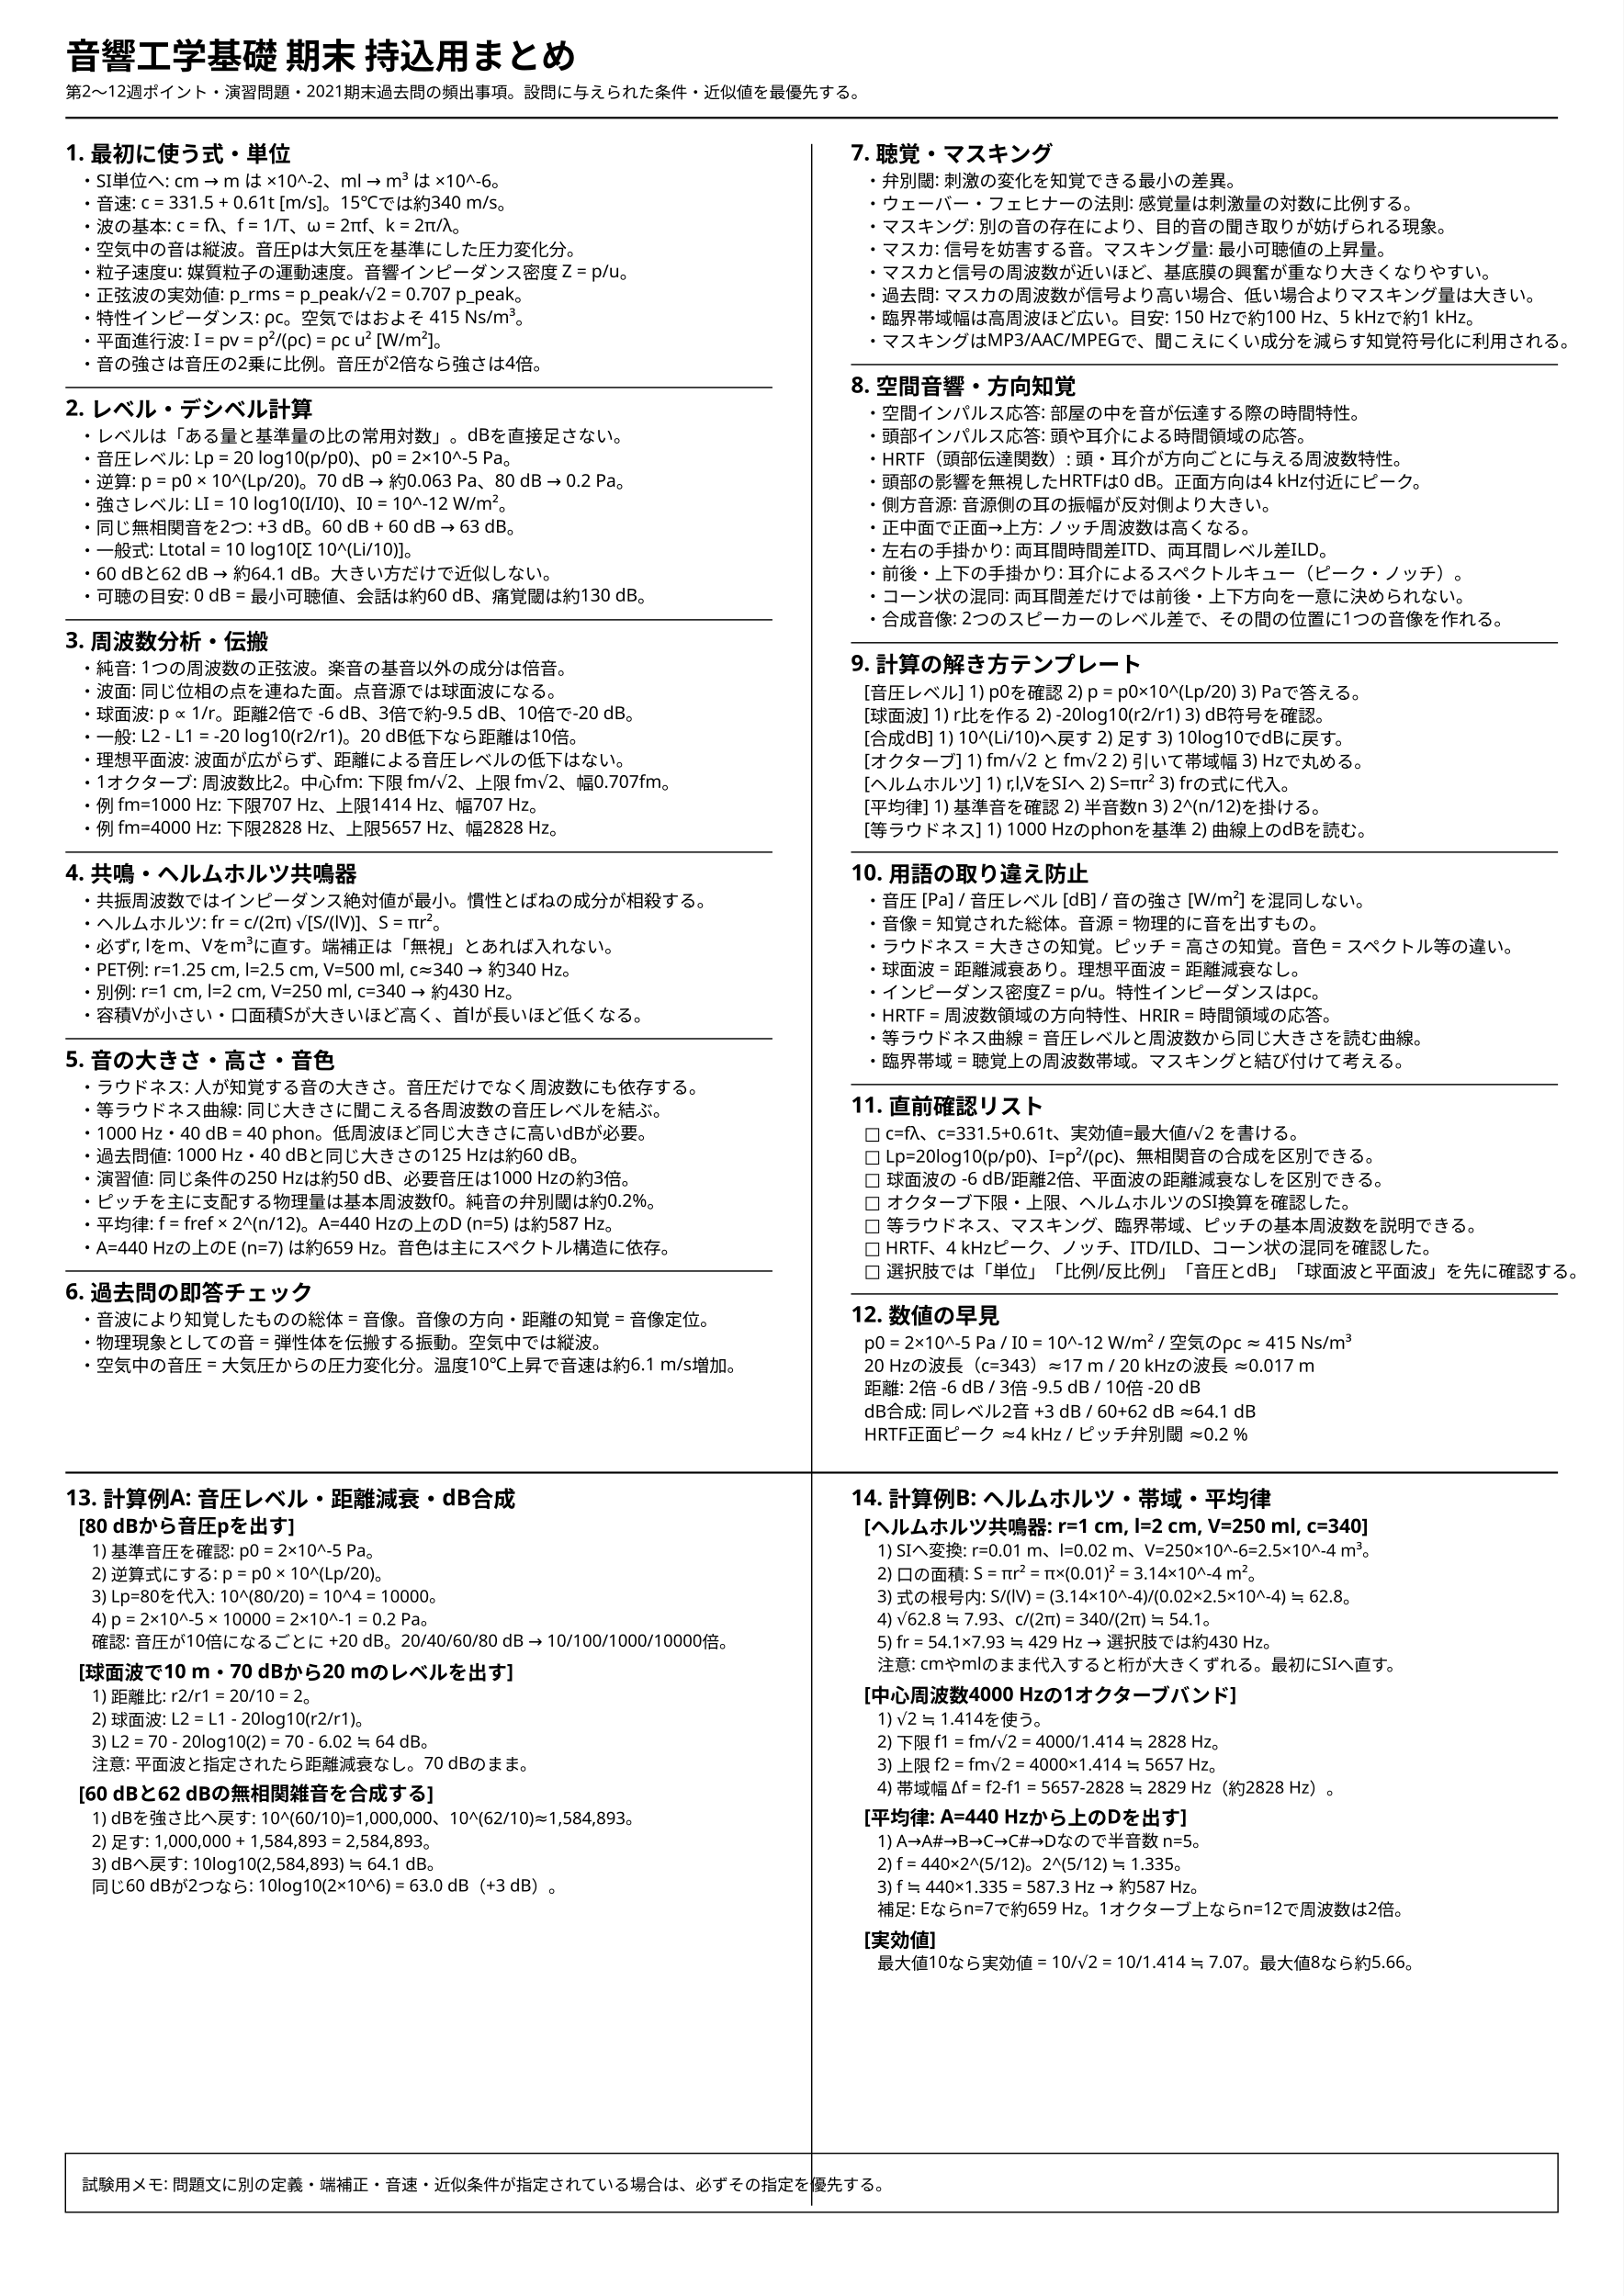
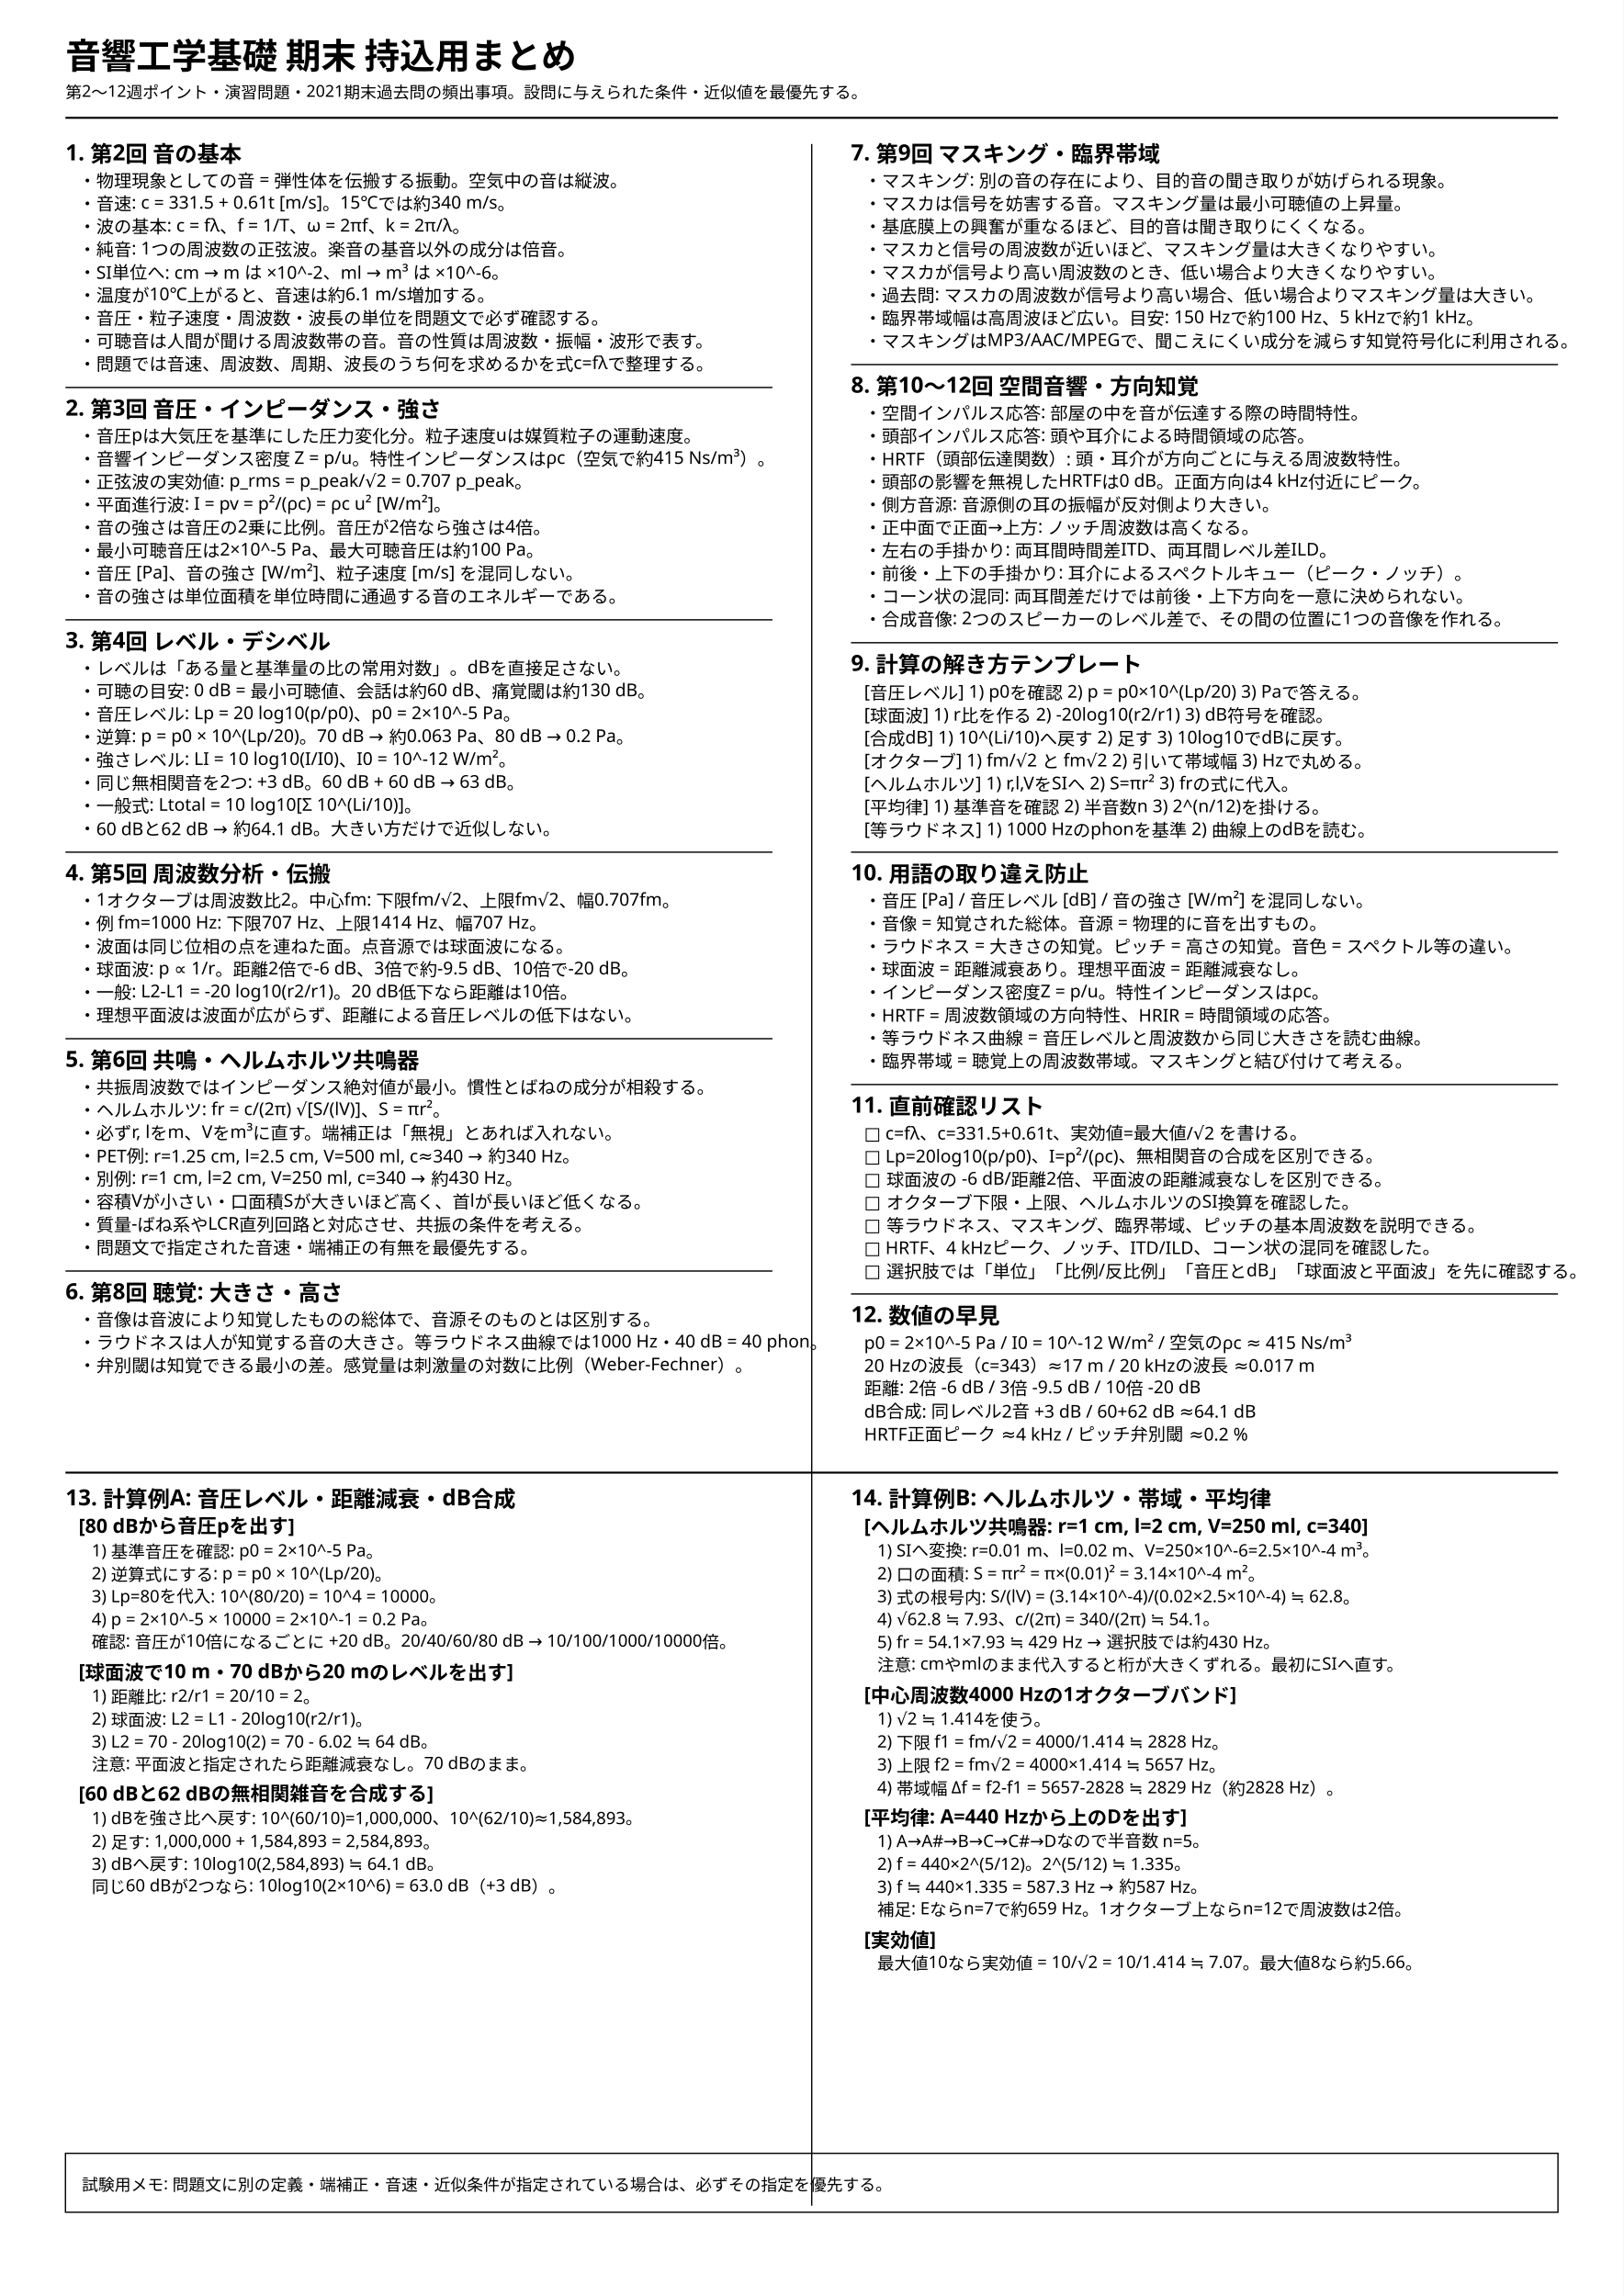
<svg xmlns="http://www.w3.org/2000/svg" width="2480" height="3508" viewBox="0 0 2480 3508">
  <rect width="2480" height="3508" fill="#ffffff" />
  <g fill="#000000" font-family="Hiragino Sans, Noto Sans JP, sans-serif">
    <text x="100" y="105" font-size="54" font-weight="700">音響工学基礎 期末 持込用まとめ</text>
    <text x="100" y="150" font-size="25">第2〜12週ポイント・演習問題・2021期末過去問の頻出事項。設問に与えられた条件・近似値を最優先する。</text>
    <line x1="100" y1="180" x2="2380" y2="180" stroke="#000000" stroke-width="3" />
    <line x1="1240" y1="220" x2="1240" y2="3370" stroke="#000000" stroke-width="2" />
    <g font-size="27">
-       <text x="100" y="245" font-size="34" font-weight="700">1. 最初に使う式・単位</text>
-       <text x="120" y="286">・SI単位へ: cm → m は ×10^-2、ml → m³ は ×10^-6。</text>
+       <text x="100" y="245" font-size="34" font-weight="700">1. 第2回 音の基本</text>
+       <text x="120" y="286">・物理現象としての音 = 弾性体を伝搬する振動。空気中の音は縦波。</text>
      <text x="120" y="321">・音速: c = 331.5 + 0.61t [m/s]。15℃では約340 m/s。</text>
      <text x="120" y="356">・波の基本: c = fλ、f = 1/T、ω = 2πf、k = 2π/λ。</text>
-       <text x="120" y="391">・空気中の音は縦波。音圧pは大気圧を基準にした圧力変化分。</text>
-       <text x="120" y="426">・粒子速度u: 媒質粒子の運動速度。音響インピーダンス密度 Z = p/u。</text>
-       <text x="120" y="461">・正弦波の実効値: p_rms = p_peak/√2 = 0.707 p_peak。</text>
-       <text x="120" y="496">・特性インピーダンス: ρc。空気ではおよそ 415 Ns/m³。</text>
-       <text x="120" y="531">・平面進行波: I = pv = p²/(ρc) = ρc u² [W/m²]。</text>
-       <text x="120" y="566">・音の強さは音圧の2乗に比例。音圧が2倍なら強さは4倍。</text>
+       <text x="120" y="391">・純音: 1つの周波数の正弦波。楽音の基音以外の成分は倍音。</text>
+       <text x="120" y="426">・SI単位へ: cm → m は ×10^-2、ml → m³ は ×10^-6。</text>
+       <text x="120" y="461">・温度が10℃上がると、音速は約6.1 m/s増加する。</text>
+       <text x="120" y="496">・音圧・粒子速度・周波数・波長の単位を問題文で必ず確認する。</text>
+       <text x="120" y="531">・可聴音は人間が聞ける周波数帯の音。音の性質は周波数・振幅・波形で表す。</text>
+       <text x="120" y="566">・問題では音速、周波数、周期、波長のうち何を求めるかを式c=fλで整理する。</text>
      <line x1="100" y1="592" x2="1180" y2="592" stroke="#000000" stroke-width="2" />
-       <text x="100" y="635" font-size="34" font-weight="700">2. レベル・デシベル計算</text>
-       <text x="120" y="676">・レベルは「ある量と基準量の比の常用対数」。dBを直接足さない。</text>
-       <text x="120" y="711">・音圧レベル: Lp = 20 log10(p/p0)、p0 = 2×10^-5 Pa。</text>
-       <text x="120" y="746">・逆算: p = p0 × 10^(Lp/20)。70 dB → 約0.063 Pa、80 dB → 0.2 Pa。</text>
-       <text x="120" y="781">・強さレベル: LI = 10 log10(I/I0)、I0 = 10^-12 W/m²。</text>
-       <text x="120" y="816">・同じ無相関音を2つ: +3 dB。60 dB + 60 dB → 63 dB。</text>
-       <text x="120" y="851">・一般式: Ltotal = 10 log10[Σ 10^(Li/10)]。</text>
-       <text x="120" y="886">・60 dBと62 dB → 約64.1 dB。大きい方だけで近似しない。</text>
-       <text x="120" y="921">・可聴の目安: 0 dB = 最小可聴値、会話は約60 dB、痛覚閾は約130 dB。</text>
+       <text x="100" y="635" font-size="34" font-weight="700">2. 第3回 音圧・インピーダンス・強さ</text>
+       <text x="120" y="676">・音圧pは大気圧を基準にした圧力変化分。粒子速度uは媒質粒子の運動速度。</text>
+       <text x="120" y="711">・音響インピーダンス密度 Z = p/u。特性インピーダンスはρc（空気で約415 Ns/m³）。</text>
+       <text x="120" y="746">・正弦波の実効値: p_rms = p_peak/√2 = 0.707 p_peak。</text>
+       <text x="120" y="781">・平面進行波: I = pv = p²/(ρc) = ρc u² [W/m²]。</text>
+       <text x="120" y="816">・音の強さは音圧の2乗に比例。音圧が2倍なら強さは4倍。</text>
+       <text x="120" y="851">・最小可聴音圧は2×10^-5 Pa、最大可聴音圧は約100 Pa。</text>
+       <text x="120" y="886">・音圧 [Pa]、音の強さ [W/m²]、粒子速度 [m/s] を混同しない。</text>
+       <text x="120" y="921">・音の強さは単位面積を単位時間に通過する音のエネルギーである。</text>
      <line x1="100" y1="947" x2="1180" y2="947" stroke="#000000" stroke-width="2" />
-       <text x="100" y="990" font-size="34" font-weight="700">3. 周波数分析・伝搬</text>
-       <text x="120" y="1031">・純音: 1つの周波数の正弦波。楽音の基音以外の成分は倍音。</text>
-       <text x="120" y="1066">・波面: 同じ位相の点を連ねた面。点音源では球面波になる。</text>
-       <text x="120" y="1101">・球面波: p ∝ 1/r。距離2倍で -6 dB、3倍で約-9.5 dB、10倍で-20 dB。</text>
-       <text x="120" y="1136">・一般: L2 - L1 = -20 log10(r2/r1)。20 dB低下なら距離は10倍。</text>
-       <text x="120" y="1171">・理想平面波: 波面が広がらず、距離による音圧レベルの低下はない。</text>
-       <text x="120" y="1206">・1オクターブ: 周波数比2。中心fm: 下限 fm/√2、上限 fm√2、幅0.707fm。</text>
-       <text x="120" y="1241">・例 fm=1000 Hz: 下限707 Hz、上限1414 Hz、幅707 Hz。</text>
-       <text x="120" y="1276">・例 fm=4000 Hz: 下限2828 Hz、上限5657 Hz、幅2828 Hz。</text>
+       <text x="100" y="990" font-size="34" font-weight="700">3. 第4回 レベル・デシベル</text>
+       <text x="120" y="1031">・レベルは「ある量と基準量の比の常用対数」。dBを直接足さない。</text>
+       <text x="120" y="1066">・可聴の目安: 0 dB = 最小可聴値、会話は約60 dB、痛覚閾は約130 dB。</text>
+       <text x="120" y="1101">・音圧レベル: Lp = 20 log10(p/p0)、p0 = 2×10^-5 Pa。</text>
+       <text x="120" y="1136">・逆算: p = p0 × 10^(Lp/20)。70 dB → 約0.063 Pa、80 dB → 0.2 Pa。</text>
+       <text x="120" y="1171">・強さレベル: LI = 10 log10(I/I0)、I0 = 10^-12 W/m²。</text>
+       <text x="120" y="1206">・同じ無相関音を2つ: +3 dB。60 dB + 60 dB → 63 dB。</text>
+       <text x="120" y="1241">・一般式: Ltotal = 10 log10[Σ 10^(Li/10)]。</text>
+       <text x="120" y="1276">・60 dBと62 dB → 約64.1 dB。大きい方だけで近似しない。</text>
      <line x1="100" y1="1302" x2="1180" y2="1302" stroke="#000000" stroke-width="2" />
-       <text x="100" y="1345" font-size="34" font-weight="700">4. 共鳴・ヘルムホルツ共鳴器</text>
-       <text x="120" y="1386">・共振周波数ではインピーダンス絶対値が最小。慣性とばねの成分が相殺する。</text>
-       <text x="120" y="1421">・ヘルムホルツ: fr = c/(2π) √[S/(lV)]、S = πr²。</text>
-       <text x="120" y="1456">・必ずr, lをm、Vをm³に直す。端補正は「無視」とあれば入れない。</text>
-       <text x="120" y="1491">・PET例: r=1.25 cm, l=2.5 cm, V=500 ml, c≈340 → 約340 Hz。</text>
-       <text x="120" y="1526">・別例: r=1 cm, l=2 cm, V=250 ml, c=340 → 約430 Hz。</text>
-       <text x="120" y="1561">・容積Vが小さい・口面積Sが大きいほど高く、首lが長いほど低くなる。</text>
+       <text x="100" y="1345" font-size="34" font-weight="700">4. 第5回 周波数分析・伝搬</text>
+       <text x="120" y="1386">・1オクターブは周波数比2。中心fm: 下限fm/√2、上限fm√2、幅0.707fm。</text>
+       <text x="120" y="1421">・例 fm=1000 Hz: 下限707 Hz、上限1414 Hz、幅707 Hz。</text>
+       <text x="120" y="1456">・波面は同じ位相の点を連ねた面。点音源では球面波になる。</text>
+       <text x="120" y="1491">・球面波: p ∝ 1/r。距離2倍で-6 dB、3倍で約-9.5 dB、10倍で-20 dB。</text>
+       <text x="120" y="1526">・一般: L2-L1 = -20 log10(r2/r1)。20 dB低下なら距離は10倍。</text>
+       <text x="120" y="1561">・理想平面波は波面が広がらず、距離による音圧レベルの低下はない。</text>
      <line x1="100" y1="1587" x2="1180" y2="1587" stroke="#000000" stroke-width="2" />
-       <text x="100" y="1630" font-size="34" font-weight="700">5. 音の大きさ・高さ・音色</text>
-       <text x="120" y="1671">・ラウドネス: 人が知覚する音の大きさ。音圧だけでなく周波数にも依存する。</text>
-       <text x="120" y="1706">・等ラウドネス曲線: 同じ大きさに聞こえる各周波数の音圧レベルを結ぶ。</text>
-       <text x="120" y="1741">・1000 Hz・40 dB = 40 phon。低周波ほど同じ大きさに高いdBが必要。</text>
-       <text x="120" y="1776">・過去問値: 1000 Hz・40 dBと同じ大きさの125 Hzは約60 dB。</text>
-       <text x="120" y="1811">・演習値: 同じ条件の250 Hzは約50 dB、必要音圧は1000 Hzの約3倍。</text>
-       <text x="120" y="1846">・ピッチを主に支配する物理量は基本周波数f0。純音の弁別閾は約0.2%。</text>
-       <text x="120" y="1881">・平均律: f = fref × 2^(n/12)。A=440 Hzの上のD (n=5) は約587 Hz。</text>
-       <text x="120" y="1916">・A=440 Hzの上のE (n=7) は約659 Hz。音色は主にスペクトル構造に依存。</text>
+       <text x="100" y="1630" font-size="34" font-weight="700">5. 第6回 共鳴・ヘルムホルツ共鳴器</text>
+       <text x="120" y="1671">・共振周波数ではインピーダンス絶対値が最小。慣性とばねの成分が相殺する。</text>
+       <text x="120" y="1706">・ヘルムホルツ: fr = c/(2π) √[S/(lV)]、S = πr²。</text>
+       <text x="120" y="1741">・必ずr, lをm、Vをm³に直す。端補正は「無視」とあれば入れない。</text>
+       <text x="120" y="1776">・PET例: r=1.25 cm, l=2.5 cm, V=500 ml, c≈340 → 約340 Hz。</text>
+       <text x="120" y="1811">・別例: r=1 cm, l=2 cm, V=250 ml, c=340 → 約430 Hz。</text>
+       <text x="120" y="1846">・容積Vが小さい・口面積Sが大きいほど高く、首lが長いほど低くなる。</text>
+       <text x="120" y="1881">・質量-ばね系やLCR直列回路と対応させ、共振の条件を考える。</text>
+       <text x="120" y="1916">・問題文で指定された音速・端補正の有無を最優先する。</text>
      <line x1="100" y1="1942" x2="1180" y2="1942" stroke="#000000" stroke-width="2" />
-       <text x="100" y="1985" font-size="34" font-weight="700">6. 過去問の即答チェック</text>
-       <text x="120" y="2026">・音波により知覚したものの総体 = 音像。音像の方向・距離の知覚 = 音像定位。</text>
-       <text x="120" y="2061">・物理現象としての音 = 弾性体を伝搬する振動。空気中では縦波。</text>
-       <text x="120" y="2096">・空気中の音圧 = 大気圧からの圧力変化分。温度10℃上昇で音速は約6.1 m/s増加。</text>
+       <text x="100" y="1985" font-size="34" font-weight="700">6. 第8回 聴覚: 大きさ・高さ</text>
+       <text x="120" y="2026">・音像は音波により知覚したものの総体で、音源そのものとは区別する。</text>
+       <text x="120" y="2061">・ラウドネスは人が知覚する音の大きさ。等ラウドネス曲線では1000 Hz・40 dB = 40 phon。</text>
+       <text x="120" y="2096">・弁別閾は知覚できる最小の差。感覚量は刺激量の対数に比例（Weber-Fechner）。</text>
    </g>
    <g font-size="27">
-       <text x="1300" y="245" font-size="34" font-weight="700">7. 聴覚・マスキング</text>
-       <text x="1320" y="286">・弁別閾: 刺激の変化を知覚できる最小の差異。</text>
-       <text x="1320" y="321">・ウェーバー・フェヒナーの法則: 感覚量は刺激量の対数に比例する。</text>
-       <text x="1320" y="356">・マスキング: 別の音の存在により、目的音の聞き取りが妨げられる現象。</text>
-       <text x="1320" y="391">・マスカ: 信号を妨害する音。マスキング量: 最小可聴値の上昇量。</text>
-       <text x="1320" y="426">・マスカと信号の周波数が近いほど、基底膜の興奮が重なり大きくなりやすい。</text>
+       <text x="1300" y="245" font-size="34" font-weight="700">7. 第9回 マスキング・臨界帯域</text>
+       <text x="1320" y="286">・マスキング: 別の音の存在により、目的音の聞き取りが妨げられる現象。</text>
+       <text x="1320" y="321">・マスカは信号を妨害する音。マスキング量は最小可聴値の上昇量。</text>
+       <text x="1320" y="356">・基底膜上の興奮が重なるほど、目的音は聞き取りにくくなる。</text>
+       <text x="1320" y="391">・マスカと信号の周波数が近いほど、マスキング量は大きくなりやすい。</text>
+       <text x="1320" y="426">・マスカが信号より高い周波数のとき、低い場合より大きくなりやすい。</text>
      <text x="1320" y="461">・過去問: マスカの周波数が信号より高い場合、低い場合よりマスキング量は大きい。</text>
      <text x="1320" y="496">・臨界帯域幅は高周波ほど広い。目安: 150 Hzで約100 Hz、5 kHzで約1 kHz。</text>
      <text x="1320" y="531">・マスキングはMP3/AAC/MPEGで、聞こえにくい成分を減らす知覚符号化に利用される。</text>
      <line x1="1300" y1="557" x2="2380" y2="557" stroke="#000000" stroke-width="2" />
-       <text x="1300" y="600" font-size="34" font-weight="700">8. 空間音響・方向知覚</text>
+       <text x="1300" y="600" font-size="34" font-weight="700">8. 第10〜12回 空間音響・方向知覚</text>
      <text x="1320" y="641">・空間インパルス応答: 部屋の中を音が伝達する際の時間特性。</text>
      <text x="1320" y="676">・頭部インパルス応答: 頭や耳介による時間領域の応答。</text>
      <text x="1320" y="711">・HRTF（頭部伝達関数）: 頭・耳介が方向ごとに与える周波数特性。</text>
      <text x="1320" y="746">・頭部の影響を無視したHRTFは0 dB。正面方向は4 kHz付近にピーク。</text>
      <text x="1320" y="781">・側方音源: 音源側の耳の振幅が反対側より大きい。</text>
      <text x="1320" y="816">・正中面で正面→上方: ノッチ周波数は高くなる。</text>
      <text x="1320" y="851">・左右の手掛かり: 両耳間時間差ITD、両耳間レベル差ILD。</text>
      <text x="1320" y="886">・前後・上下の手掛かり: 耳介によるスペクトルキュー（ピーク・ノッチ）。</text>
      <text x="1320" y="921">・コーン状の混同: 両耳間差だけでは前後・上下方向を一意に決められない。</text>
      <text x="1320" y="956">・合成音像: 2つのスピーカーのレベル差で、その間の位置に1つの音像を作れる。</text>
      <line x1="1300" y1="982" x2="2380" y2="982" stroke="#000000" stroke-width="2" />
      <text x="1300" y="1025" font-size="34" font-weight="700">9. 計算の解き方テンプレート</text>
      <text x="1320" y="1066">[音圧レベル] 1) p0を確認 2) p = p0×10^(Lp/20) 3) Paで答える。</text>
      <text x="1320" y="1101">[球面波] 1) r比を作る 2) -20log10(r2/r1) 3) dB符号を確認。</text>
      <text x="1320" y="1136">[合成dB] 1) 10^(Li/10)へ戻す 2) 足す 3) 10log10でdBに戻す。</text>
      <text x="1320" y="1171">[オクターブ] 1) fm/√2 と fm√2 2) 引いて帯域幅 3) Hzで丸める。</text>
      <text x="1320" y="1206">[ヘルムホルツ] 1) r,l,VをSIへ 2) S=πr² 3) frの式に代入。</text>
      <text x="1320" y="1241">[平均律] 1) 基準音を確認 2) 半音数n 3) 2^(n/12)を掛ける。</text>
      <text x="1320" y="1276">[等ラウドネス] 1) 1000 Hzのphonを基準 2) 曲線上のdBを読む。</text>
      <line x1="1300" y1="1302" x2="2380" y2="1302" stroke="#000000" stroke-width="2" />
      <text x="1300" y="1345" font-size="34" font-weight="700">10. 用語の取り違え防止</text>
      <text x="1320" y="1386">・音圧 [Pa] / 音圧レベル [dB] / 音の強さ [W/m²] を混同しない。</text>
      <text x="1320" y="1421">・音像 = 知覚された総体。音源 = 物理的に音を出すもの。</text>
      <text x="1320" y="1456">・ラウドネス = 大きさの知覚。ピッチ = 高さの知覚。音色 = スペクトル等の違い。</text>
      <text x="1320" y="1491">・球面波 = 距離減衰あり。理想平面波 = 距離減衰なし。</text>
      <text x="1320" y="1526">・インピーダンス密度Z = p/u。特性インピーダンスはρc。</text>
      <text x="1320" y="1561">・HRTF = 周波数領域の方向特性、HRIR = 時間領域の応答。</text>
      <text x="1320" y="1596">・等ラウドネス曲線 = 音圧レベルと周波数から同じ大きさを読む曲線。</text>
      <text x="1320" y="1631">・臨界帯域 = 聴覚上の周波数帯域。マスキングと結び付けて考える。</text>
      <line x1="1300" y1="1657" x2="2380" y2="1657" stroke="#000000" stroke-width="2" />
      <text x="1300" y="1700" font-size="34" font-weight="700">11. 直前確認リスト</text>
      <text x="1320" y="1741">□ c=fλ、c=331.5+0.61t、実効値=最大値/√2 を書ける。</text>
      <text x="1320" y="1776">□ Lp=20log10(p/p0)、I=p²/(ρc)、無相関音の合成を区別できる。</text>
      <text x="1320" y="1811">□ 球面波の -6 dB/距離2倍、平面波の距離減衰なしを区別できる。</text>
      <text x="1320" y="1846">□ オクターブ下限・上限、ヘルムホルツのSI換算を確認した。</text>
      <text x="1320" y="1881">□ 等ラウドネス、マスキング、臨界帯域、ピッチの基本周波数を説明できる。</text>
      <text x="1320" y="1916">□ HRTF、4 kHzピーク、ノッチ、ITD/ILD、コーン状の混同を確認した。</text>
      <text x="1320" y="1951">□ 選択肢では「単位」「比例/反比例」「音圧とdB」「球面波と平面波」を先に確認する。</text>
      <line x1="1300" y1="1977" x2="2380" y2="1977" stroke="#000000" stroke-width="2" />
      <text x="1300" y="2020" font-size="34" font-weight="700">12. 数値の早見</text>
      <text x="1320" y="2061">p0 = 2×10^-5 Pa / I0 = 10^-12 W/m² / 空気のρc ≈ 415 Ns/m³</text>
      <text x="1320" y="2096">20 Hzの波長（c=343）≈17 m / 20 kHzの波長 ≈0.017 m</text>
      <text x="1320" y="2131">距離: 2倍 -6 dB / 3倍 -9.5 dB / 10倍 -20 dB</text>
      <text x="1320" y="2166">dB合成: 同レベル2音 +3 dB / 60+62 dB ≈64.1 dB</text>
      <text x="1320" y="2201">HRTF正面ピーク ≈4 kHz / ピッチ弁別閾 ≈0.2 %</text>
    </g>
    <line x1="100" y1="2250" x2="2380" y2="2250" stroke="#000000" stroke-width="3" />
    <g font-size="26">
      <text x="100" y="2300" font-size="34" font-weight="700">13. 計算例A: 音圧レベル・距離減衰・dB合成</text>
      <text x="120" y="2342" font-size="30" font-weight="700">[80 dBから音圧pを出す]</text>
      <text x="140" y="2378">1) 基準音圧を確認: p0 = 2×10^-5 Pa。</text>
      <text x="140" y="2413">2) 逆算式にする: p = p0 × 10^(Lp/20)。</text>
      <text x="140" y="2448">3) Lp=80を代入: 10^(80/20) = 10^4 = 10000。</text>
      <text x="140" y="2483">4) p = 2×10^-5 × 10000 = 2×10^-1 = 0.2 Pa。</text>
      <text x="140" y="2518">確認: 音圧が10倍になるごとに +20 dB。20/40/60/80 dB → 10/100/1000/10000倍。</text>
      <text x="120" y="2564" font-size="30" font-weight="700">[球面波で10 m・70 dBから20 mのレベルを出す]</text>
      <text x="140" y="2600">1) 距離比: r2/r1 = 20/10 = 2。</text>
      <text x="140" y="2635">2) 球面波: L2 = L1 - 20log10(r2/r1)。</text>
      <text x="140" y="2670">3) L2 = 70 - 20log10(2) = 70 - 6.02 ≒ 64 dB。</text>
      <text x="140" y="2705">注意: 平面波と指定されたら距離減衰なし。70 dBのまま。</text>
      <text x="120" y="2751" font-size="30" font-weight="700">[60 dBと62 dBの無相関雑音を合成する]</text>
      <text x="140" y="2787">1) dBを強さ比へ戻す: 10^(60/10)=1,000,000、10^(62/10)≈1,584,893。</text>
      <text x="140" y="2822">2) 足す: 1,000,000 + 1,584,893 = 2,584,893。</text>
      <text x="140" y="2857">3) dBへ戻す: 10log10(2,584,893) ≒ 64.1 dB。</text>
      <text x="140" y="2892">同じ60 dBが2つなら: 10log10(2×10^6) = 63.0 dB（+3 dB）。</text>
    </g>
    <g font-size="26">
      <text x="1300" y="2300" font-size="34" font-weight="700">14. 計算例B: ヘルムホルツ・帯域・平均律</text>
      <text x="1320" y="2342" font-size="30" font-weight="700">[ヘルムホルツ共鳴器: r=1 cm, l=2 cm, V=250 ml, c=340]</text>
      <text x="1340" y="2378">1) SIへ変換: r=0.01 m、l=0.02 m、V=250×10^-6=2.5×10^-4 m³。</text>
      <text x="1340" y="2413">2) 口の面積: S = πr² = π×(0.01)² = 3.14×10^-4 m²。</text>
      <text x="1340" y="2448">3) 式の根号内: S/(lV) = (3.14×10^-4)/(0.02×2.5×10^-4) ≒ 62.8。</text>
      <text x="1340" y="2483">4) √62.8 ≒ 7.93、c/(2π) = 340/(2π) ≒ 54.1。</text>
      <text x="1340" y="2518">5) fr = 54.1×7.93 ≒ 429 Hz → 選択肢では約430 Hz。</text>
      <text x="1340" y="2553">注意: cmやmlのまま代入すると桁が大きくずれる。最初にSIへ直す。</text>
      <text x="1320" y="2599" font-size="30" font-weight="700">[中心周波数4000 Hzの1オクターブバンド]</text>
      <text x="1340" y="2635">1) √2 ≒ 1.414を使う。</text>
      <text x="1340" y="2670">2) 下限 f1 = fm/√2 = 4000/1.414 ≒ 2828 Hz。</text>
      <text x="1340" y="2705">3) 上限 f2 = fm√2 = 4000×1.414 ≒ 5657 Hz。</text>
      <text x="1340" y="2740">4) 帯域幅 Δf = f2-f1 = 5657-2828 ≒ 2829 Hz（約2828 Hz）。</text>
      <text x="1320" y="2786" font-size="30" font-weight="700">[平均律: A=440 Hzから上のDを出す]</text>
      <text x="1340" y="2822">1) A→A#→B→C→C#→Dなので半音数 n=5。</text>
      <text x="1340" y="2857">2) f = 440×2^(5/12)。2^(5/12) ≒ 1.335。</text>
      <text x="1340" y="2892">3) f ≒ 440×1.335 = 587.3 Hz → 約587 Hz。</text>
      <text x="1340" y="2927">補足: Eならn=7で約659 Hz。1オクターブ上ならn=12で周波数は2倍。</text>
      <text x="1320" y="2973" font-size="30" font-weight="700">[実効値]</text>
      <text x="1340" y="3009">最大値10なら実効値 = 10/√2 = 10/1.414 ≒ 7.07。最大値8なら約5.66。</text>
    </g>
    <rect x="100" y="3290" width="2280" height="90" fill="none" stroke="#000000" stroke-width="2" />
    <text x="125" y="3347" font-size="25">試験用メモ: 問題文に別の定義・端補正・音速・近似条件が指定されている場合は、必ずその指定を優先する。</text>
  </g>
</svg>
